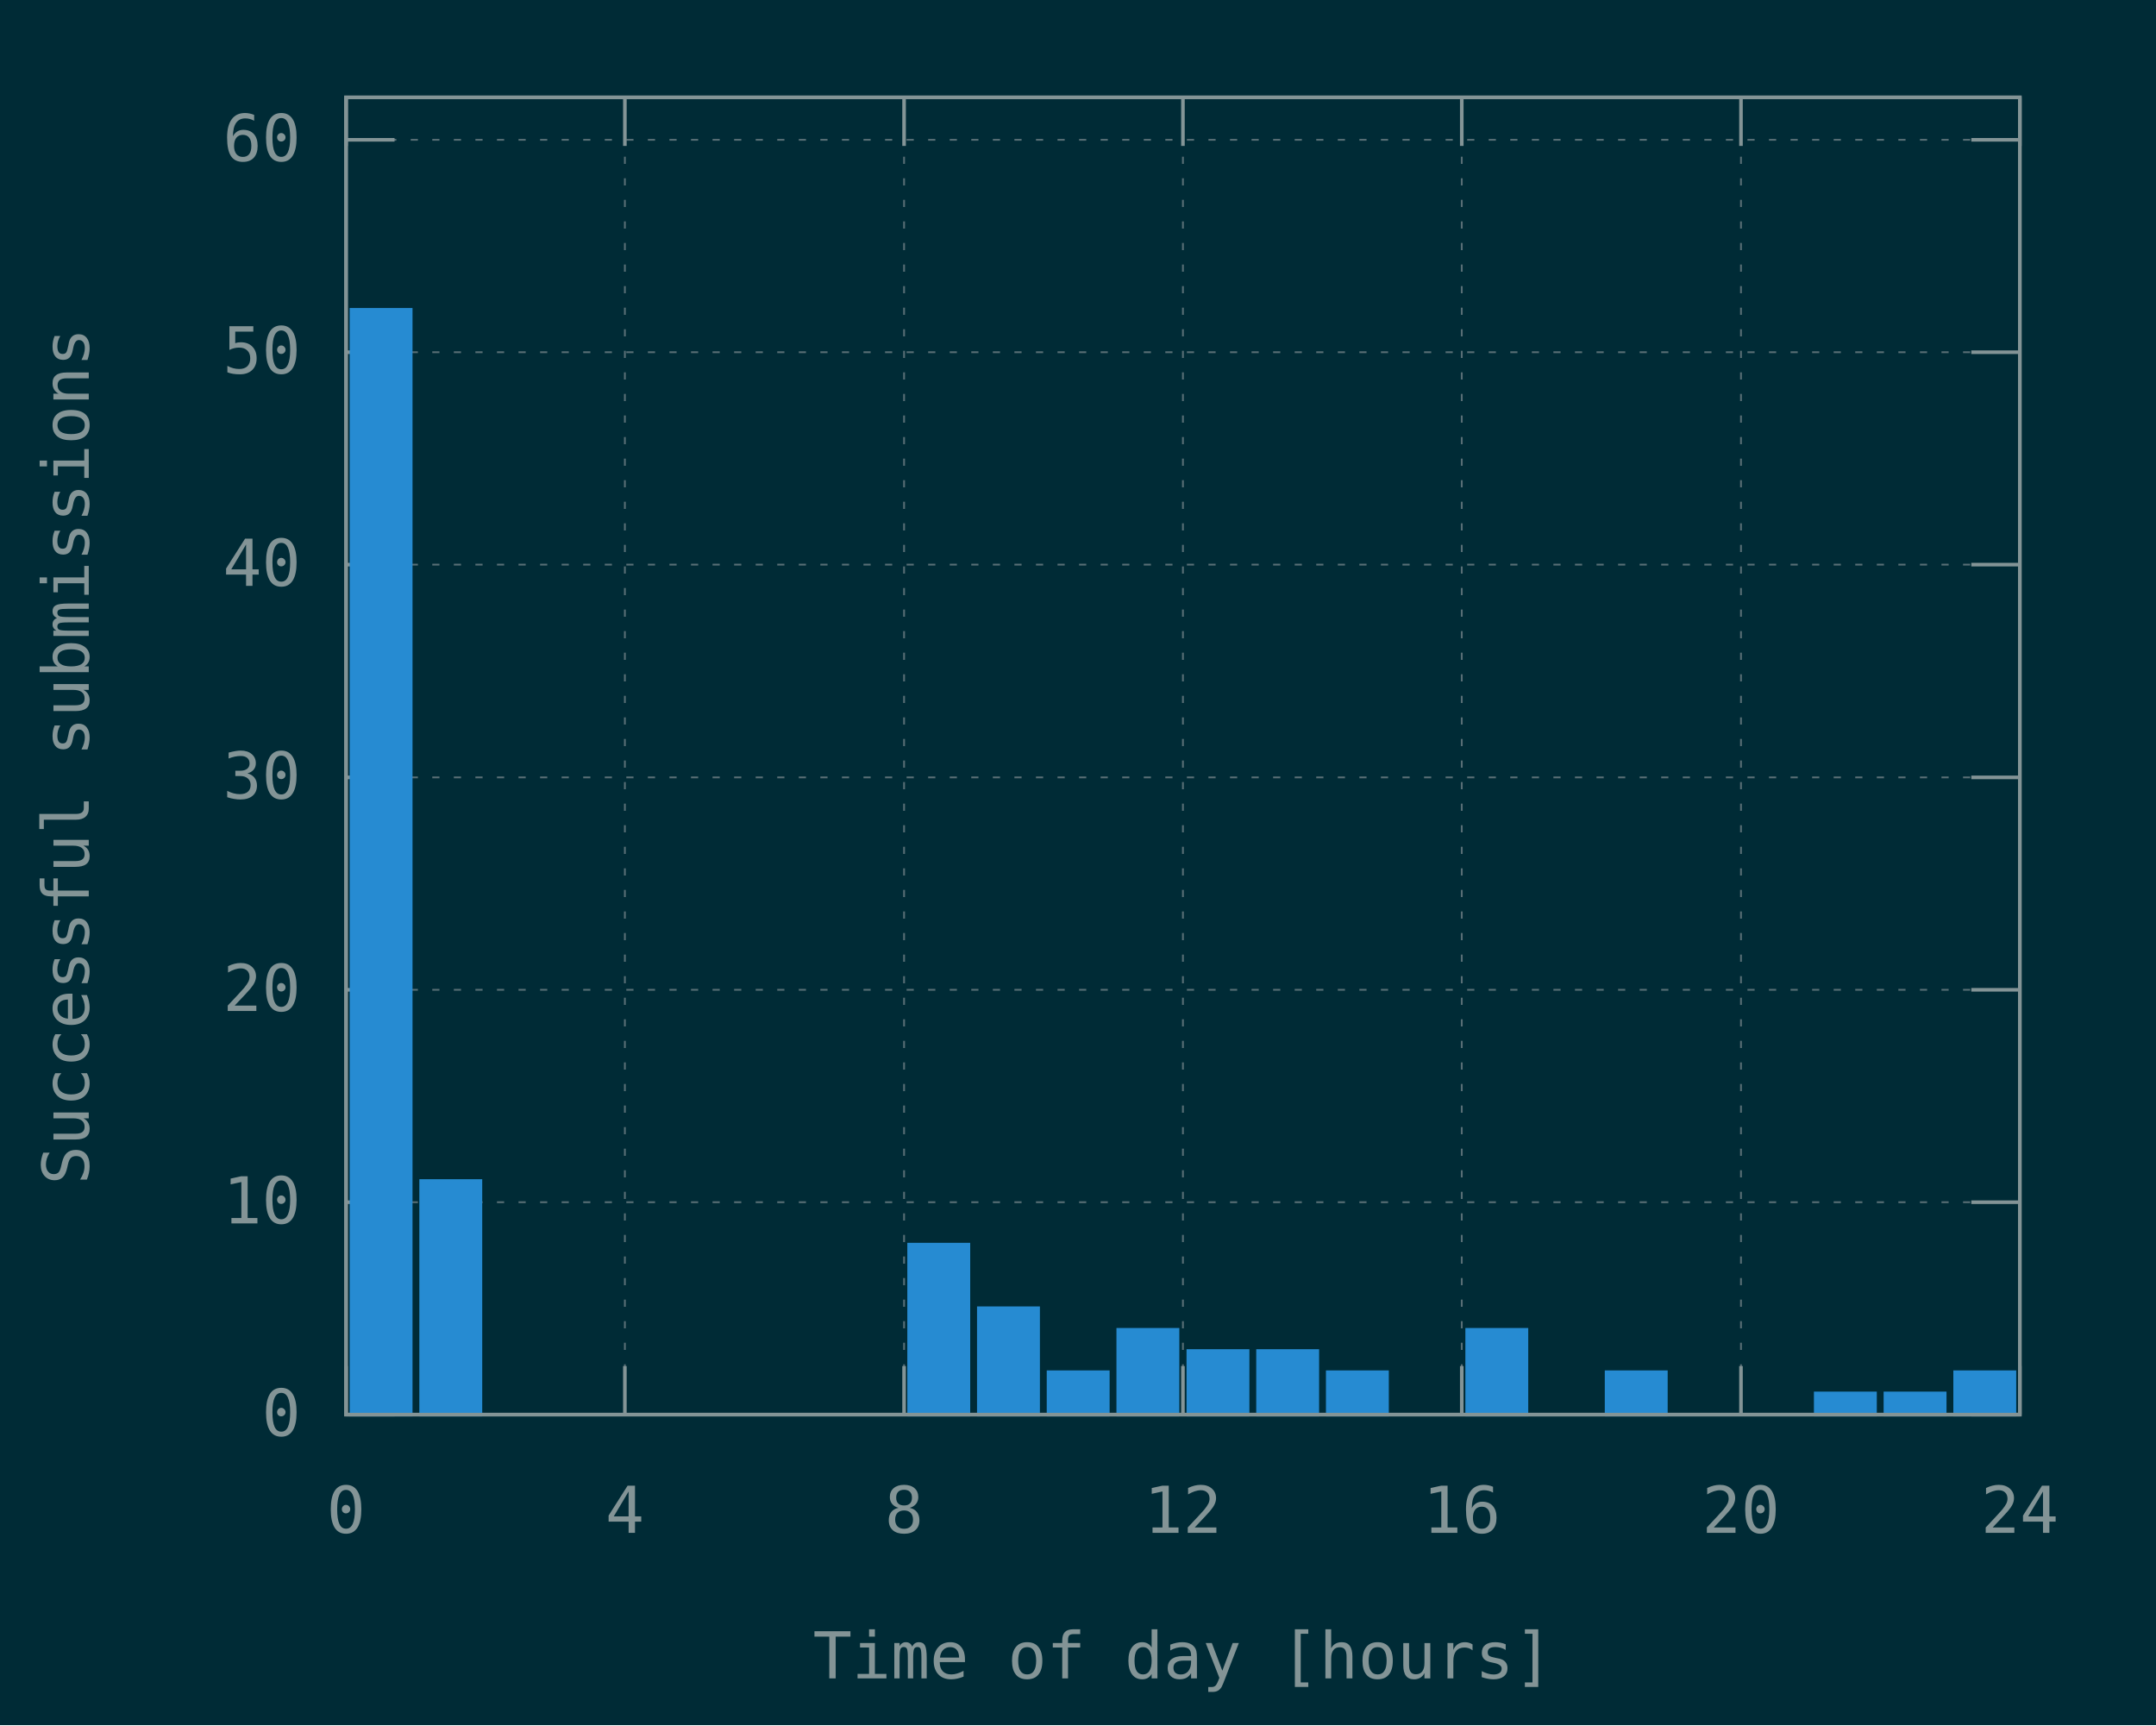
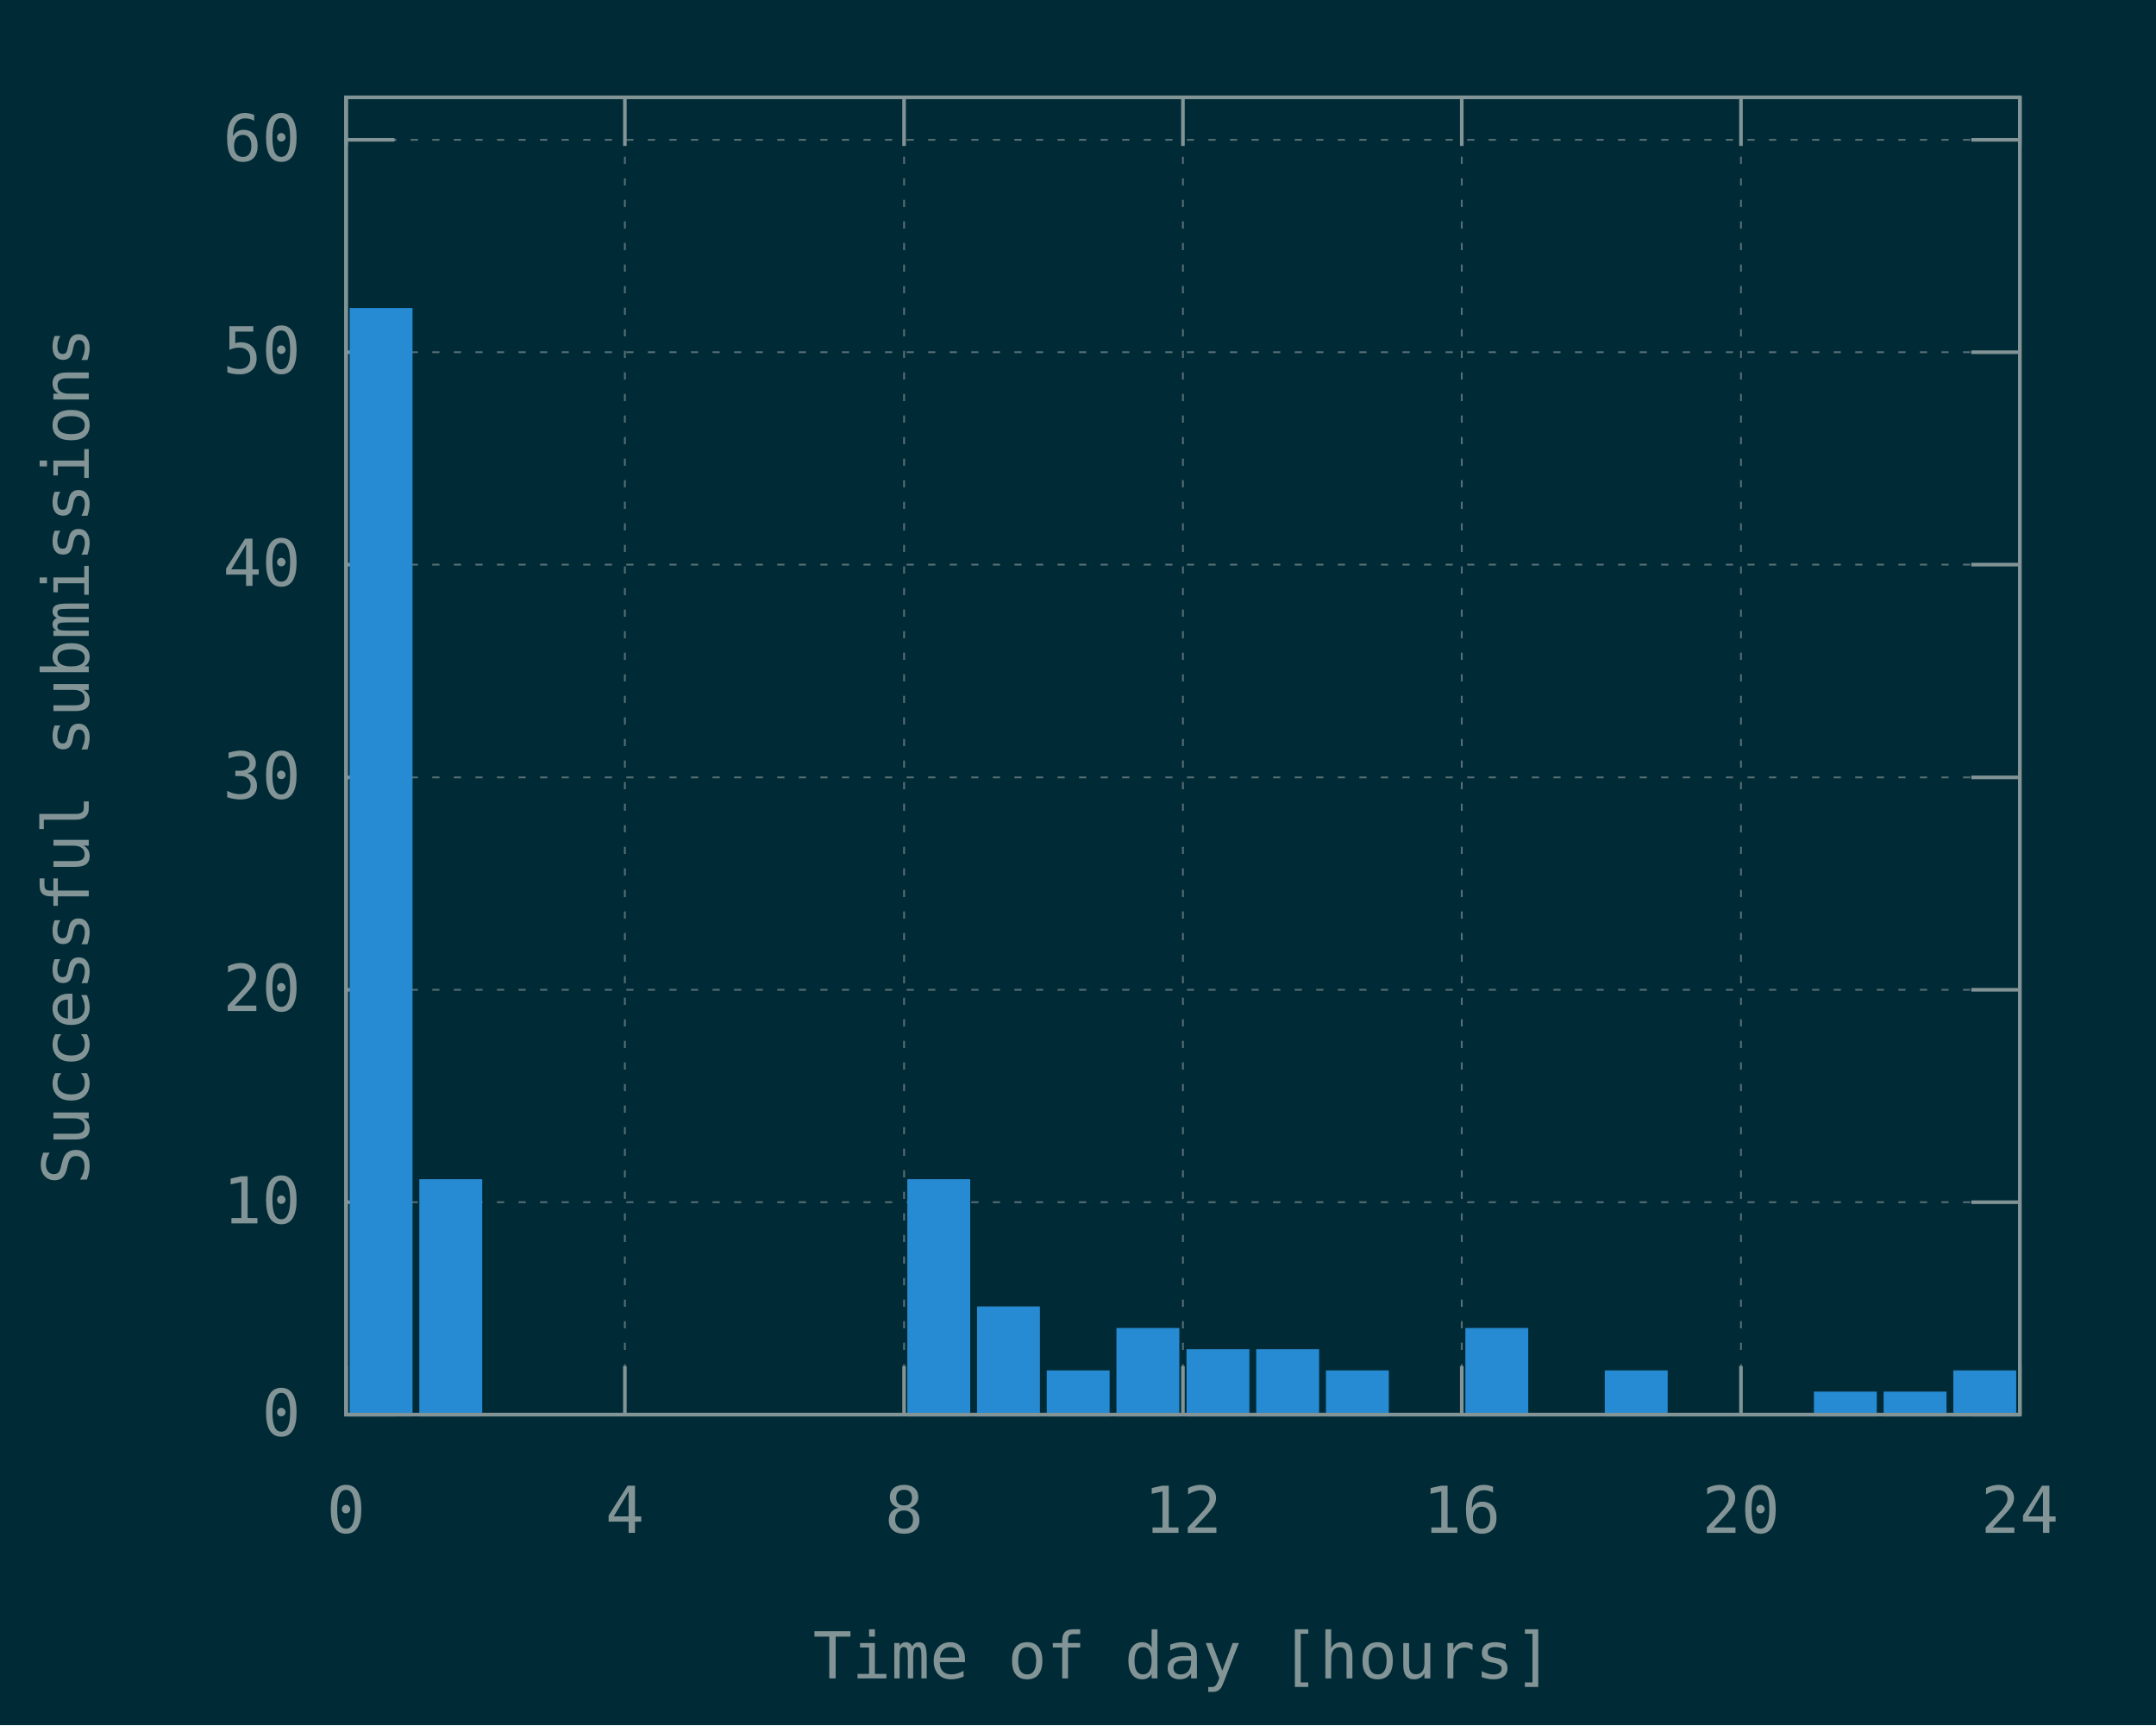
<svg xmlns="http://www.w3.org/2000/svg" xmlns:xlink="http://www.w3.org/1999/xlink" width="600" height="480" viewBox="0 0 600 480">
  <g id="gnuplot_canvas">
    <rect x="0" y="0" width="600" height="480" fill="#002b36" />
    <defs>
      <circle id="gpDot" r="0.5" stroke-width="0.5" stroke="currentColor" />
      <path id="gpPt0" stroke-width="0.148" stroke="currentColor" d="M-1,0 h2 M0,-1 v2" />
      <path id="gpPt1" stroke-width="0.148" stroke="currentColor" d="M-1,-1 L1,1 M1,-1 L-1,1" />
      <path id="gpPt2" stroke-width="0.148" stroke="currentColor" d="M-1,0 L1,0 M0,-1 L0,1 M-1,-1 L1,1 M-1,1 L1,-1" />
      <rect id="gpPt3" stroke-width="0.148" stroke="currentColor" x="-1" y="-1" width="2" height="2" />
      <rect id="gpPt4" stroke-width="0.148" stroke="currentColor" fill="currentColor" x="-1" y="-1" width="2" height="2" />
      <circle id="gpPt5" stroke-width="0.148" stroke="currentColor" cx="0" cy="0" r="1" />
      <use xlink:href="#gpPt5" id="gpPt6" fill="currentColor" stroke="none" />
      <path id="gpPt7" stroke-width="0.148" stroke="currentColor" d="M0,-1.33 L-1.33,0.67 L1.33,0.67 z" />
      <use xlink:href="#gpPt7" id="gpPt8" fill="currentColor" stroke="none" />
      <use xlink:href="#gpPt7" id="gpPt9" stroke="currentColor" transform="rotate(180)" />
      <use xlink:href="#gpPt9" id="gpPt10" fill="currentColor" stroke="none" />
      <use xlink:href="#gpPt3" id="gpPt11" stroke="currentColor" transform="rotate(45)" />
      <use xlink:href="#gpPt11" id="gpPt12" fill="currentColor" stroke="none" />
      <path id="gpPt13" stroke-width="0.148" stroke="currentColor" d="M0,1.330 L1.265,0.411 L0.782,-1.067 L-0.782,-1.076 L-1.265,0.411 z" />
      <use xlink:href="#gpPt13" id="gpPt14" fill="currentColor" stroke="none" />
      <filter id="textbox" filterUnits="objectBoundingBox" x="0" y="0" height="1" width="1">
        <feFlood flood-color="#002B36" flood-opacity="1" result="bgnd" />
        <feComposite in="SourceGraphic" in2="bgnd" operator="atop" />
      </filter>
      <filter id="greybox" filterUnits="objectBoundingBox" x="0" y="0" height="1" width="1">
        <feFlood flood-color="lightgrey" flood-opacity="1" result="grey" />
        <feComposite in="SourceGraphic" in2="grey" operator="atop" />
      </filter>
    </defs>
    <g fill="none" color="#002B36" stroke="currentColor" stroke-width="1.00" stroke-linecap="butt" stroke-linejoin="miter">
</g>
    <g fill="none" color="black" stroke="currentColor" stroke-width="1.00" stroke-linecap="butt" stroke-linejoin="miter">
</g>
    <g fill="none" color="black" stroke="rgb(131, 148, 150)" stroke-width="0.50" stroke-linecap="butt" stroke-linejoin="miter">
</g>
    <g fill="none" color="gray" stroke="currentColor" stroke-width="0.50" stroke-linecap="butt" stroke-linejoin="miter">
      <path stroke="rgb( 88, 110, 117)" stroke-dasharray="2,4" class="gridline" d="M96.3,393.6 L562.1,393.6  " />
    </g>
    <g fill="none" color="gray" stroke="rgb( 88, 110, 117)" stroke-width="1.00" stroke-linecap="butt" stroke-linejoin="miter">
</g>
    <g fill="none" color="black" stroke="currentColor" stroke-width="1.00" stroke-linecap="butt" stroke-linejoin="miter">
      <path stroke="rgb(131, 148, 150)" d="M96.3,393.6 L109.8,393.6 M562.1,393.6 L548.6,393.6  " />
      <g transform="translate(83.7,399.5)" stroke="none" fill="rgb(131,148,150)" font-family="Inconsolata" font-size="18.00" text-anchor="end">
        <text>
          <tspan font-family="Inconsolata"> 0</tspan>
        </text>
      </g>
    </g>
    <g fill="none" color="black" stroke="currentColor" stroke-width="1.00" stroke-linecap="butt" stroke-linejoin="miter">
</g>
    <g fill="none" color="black" stroke="rgb(131, 148, 150)" stroke-width="0.50" stroke-linecap="butt" stroke-linejoin="miter">
</g>
    <g fill="none" color="gray" stroke="currentColor" stroke-width="0.50" stroke-linecap="butt" stroke-linejoin="miter">
      <path stroke="rgb( 88, 110, 117)" stroke-dasharray="2,4" class="gridline" d="M96.3,334.5 L562.1,334.5  " />
    </g>
    <g fill="none" color="gray" stroke="rgb( 88, 110, 117)" stroke-width="1.00" stroke-linecap="butt" stroke-linejoin="miter">
</g>
    <g fill="none" color="black" stroke="currentColor" stroke-width="1.00" stroke-linecap="butt" stroke-linejoin="miter">
      <path stroke="rgb(131, 148, 150)" d="M96.3,334.5 L109.8,334.5 M562.1,334.5 L548.6,334.5  " />
      <g transform="translate(83.7,340.4)" stroke="none" fill="rgb(131,148,150)" font-family="Inconsolata" font-size="18.00" text-anchor="end">
        <text>
          <tspan font-family="Inconsolata"> 10</tspan>
        </text>
      </g>
    </g>
    <g fill="none" color="black" stroke="currentColor" stroke-width="1.00" stroke-linecap="butt" stroke-linejoin="miter">
</g>
    <g fill="none" color="black" stroke="rgb(131, 148, 150)" stroke-width="0.50" stroke-linecap="butt" stroke-linejoin="miter">
</g>
    <g fill="none" color="gray" stroke="currentColor" stroke-width="0.50" stroke-linecap="butt" stroke-linejoin="miter">
      <path stroke="rgb( 88, 110, 117)" stroke-dasharray="2,4" class="gridline" d="M96.3,275.4 L562.1,275.4  " />
    </g>
    <g fill="none" color="gray" stroke="rgb( 88, 110, 117)" stroke-width="1.00" stroke-linecap="butt" stroke-linejoin="miter">
</g>
    <g fill="none" color="black" stroke="currentColor" stroke-width="1.00" stroke-linecap="butt" stroke-linejoin="miter">
      <path stroke="rgb(131, 148, 150)" d="M96.3,275.4 L109.8,275.4 M562.1,275.4 L548.6,275.4  " />
      <g transform="translate(83.7,281.3)" stroke="none" fill="rgb(131,148,150)" font-family="Inconsolata" font-size="18.00" text-anchor="end">
        <text>
          <tspan font-family="Inconsolata"> 20</tspan>
        </text>
      </g>
    </g>
    <g fill="none" color="black" stroke="currentColor" stroke-width="1.00" stroke-linecap="butt" stroke-linejoin="miter">
</g>
    <g fill="none" color="black" stroke="rgb(131, 148, 150)" stroke-width="0.50" stroke-linecap="butt" stroke-linejoin="miter">
</g>
    <g fill="none" color="gray" stroke="currentColor" stroke-width="0.50" stroke-linecap="butt" stroke-linejoin="miter">
      <path stroke="rgb( 88, 110, 117)" stroke-dasharray="2,4" class="gridline" d="M96.3,216.3 L562.1,216.3  " />
    </g>
    <g fill="none" color="gray" stroke="rgb( 88, 110, 117)" stroke-width="1.00" stroke-linecap="butt" stroke-linejoin="miter">
</g>
    <g fill="none" color="black" stroke="currentColor" stroke-width="1.00" stroke-linecap="butt" stroke-linejoin="miter">
      <path stroke="rgb(131, 148, 150)" d="M96.3,216.3 L109.8,216.3 M562.1,216.3 L548.6,216.3  " />
      <g transform="translate(83.7,222.2)" stroke="none" fill="rgb(131,148,150)" font-family="Inconsolata" font-size="18.00" text-anchor="end">
        <text>
          <tspan font-family="Inconsolata"> 30</tspan>
        </text>
      </g>
    </g>
    <g fill="none" color="black" stroke="currentColor" stroke-width="1.00" stroke-linecap="butt" stroke-linejoin="miter">
</g>
    <g fill="none" color="black" stroke="rgb(131, 148, 150)" stroke-width="0.50" stroke-linecap="butt" stroke-linejoin="miter">
</g>
    <g fill="none" color="gray" stroke="currentColor" stroke-width="0.50" stroke-linecap="butt" stroke-linejoin="miter">
      <path stroke="rgb( 88, 110, 117)" stroke-dasharray="2,4" class="gridline" d="M96.3,157.1 L562.1,157.1  " />
    </g>
    <g fill="none" color="gray" stroke="rgb( 88, 110, 117)" stroke-width="1.00" stroke-linecap="butt" stroke-linejoin="miter">
</g>
    <g fill="none" color="black" stroke="currentColor" stroke-width="1.00" stroke-linecap="butt" stroke-linejoin="miter">
      <path stroke="rgb(131, 148, 150)" d="M96.3,157.1 L109.8,157.1 M562.1,157.1 L548.6,157.1  " />
      <g transform="translate(83.7,163.0)" stroke="none" fill="rgb(131,148,150)" font-family="Inconsolata" font-size="18.00" text-anchor="end">
        <text>
          <tspan font-family="Inconsolata"> 40</tspan>
        </text>
      </g>
    </g>
    <g fill="none" color="black" stroke="currentColor" stroke-width="1.00" stroke-linecap="butt" stroke-linejoin="miter">
</g>
    <g fill="none" color="black" stroke="rgb(131, 148, 150)" stroke-width="0.50" stroke-linecap="butt" stroke-linejoin="miter">
</g>
    <g fill="none" color="gray" stroke="currentColor" stroke-width="0.50" stroke-linecap="butt" stroke-linejoin="miter">
      <path stroke="rgb( 88, 110, 117)" stroke-dasharray="2,4" class="gridline" d="M96.3,98.0 L562.1,98.0  " />
    </g>
    <g fill="none" color="gray" stroke="rgb( 88, 110, 117)" stroke-width="1.00" stroke-linecap="butt" stroke-linejoin="miter">
</g>
    <g fill="none" color="black" stroke="currentColor" stroke-width="1.00" stroke-linecap="butt" stroke-linejoin="miter">
      <path stroke="rgb(131, 148, 150)" d="M96.3,98.0 L109.8,98.0 M562.1,98.0 L548.6,98.0  " />
      <g transform="translate(83.7,103.9)" stroke="none" fill="rgb(131,148,150)" font-family="Inconsolata" font-size="18.00" text-anchor="end">
        <text>
          <tspan font-family="Inconsolata"> 50</tspan>
        </text>
      </g>
    </g>
    <g fill="none" color="black" stroke="currentColor" stroke-width="1.00" stroke-linecap="butt" stroke-linejoin="miter">
</g>
    <g fill="none" color="black" stroke="rgb(131, 148, 150)" stroke-width="0.50" stroke-linecap="butt" stroke-linejoin="miter">
</g>
    <g fill="none" color="gray" stroke="currentColor" stroke-width="0.50" stroke-linecap="butt" stroke-linejoin="miter">
      <path stroke="rgb( 88, 110, 117)" stroke-dasharray="2,4" class="gridline" d="M96.3,38.9 L562.1,38.9  " />
    </g>
    <g fill="none" color="gray" stroke="rgb( 88, 110, 117)" stroke-width="1.00" stroke-linecap="butt" stroke-linejoin="miter">
</g>
    <g fill="none" color="black" stroke="currentColor" stroke-width="1.00" stroke-linecap="butt" stroke-linejoin="miter">
      <path stroke="rgb(131, 148, 150)" d="M96.3,38.9 L109.8,38.9 M562.1,38.9 L548.6,38.9  " />
      <g transform="translate(83.7,44.8)" stroke="none" fill="rgb(131,148,150)" font-family="Inconsolata" font-size="18.00" text-anchor="end">
        <text>
          <tspan font-family="Inconsolata"> 60</tspan>
        </text>
      </g>
    </g>
    <g fill="none" color="black" stroke="currentColor" stroke-width="1.00" stroke-linecap="butt" stroke-linejoin="miter">
</g>
    <g fill="none" color="black" stroke="rgb(131, 148, 150)" stroke-width="0.50" stroke-linecap="butt" stroke-linejoin="miter">
</g>
    <g fill="none" color="gray" stroke="currentColor" stroke-width="0.50" stroke-linecap="butt" stroke-linejoin="miter">
      <path stroke="rgb( 88, 110, 117)" stroke-dasharray="2,4" class="gridline" d="M96.3,393.6 L96.3,27.1  " />
    </g>
    <g fill="none" color="gray" stroke="rgb( 88, 110, 117)" stroke-width="1.00" stroke-linecap="butt" stroke-linejoin="miter">
</g>
    <g fill="none" color="black" stroke="currentColor" stroke-width="1.00" stroke-linecap="butt" stroke-linejoin="miter">
      <path stroke="rgb(131, 148, 150)" d="M96.3,393.6 L96.3,380.1 M96.3,27.1 L96.3,40.6  " />
      <g transform="translate(96.3,426.5)" stroke="none" fill="rgb(131,148,150)" font-family="Inconsolata" font-size="18.00" text-anchor="middle">
        <text>
          <tspan font-family="Inconsolata"> 0</tspan>
        </text>
      </g>
    </g>
    <g fill="none" color="black" stroke="currentColor" stroke-width="1.00" stroke-linecap="butt" stroke-linejoin="miter">
</g>
    <g fill="none" color="black" stroke="rgb(131, 148, 150)" stroke-width="0.50" stroke-linecap="butt" stroke-linejoin="miter">
</g>
    <g fill="none" color="gray" stroke="currentColor" stroke-width="0.50" stroke-linecap="butt" stroke-linejoin="miter">
      <path stroke="rgb( 88, 110, 117)" stroke-dasharray="2,4" class="gridline" d="M173.9,393.6 L173.9,27.1  " />
    </g>
    <g fill="none" color="gray" stroke="rgb( 88, 110, 117)" stroke-width="1.00" stroke-linecap="butt" stroke-linejoin="miter">
</g>
    <g fill="none" color="black" stroke="currentColor" stroke-width="1.00" stroke-linecap="butt" stroke-linejoin="miter">
      <path stroke="rgb(131, 148, 150)" d="M173.9,393.6 L173.9,380.1 M173.9,27.1 L173.9,40.6  " />
      <g transform="translate(173.9,426.5)" stroke="none" fill="rgb(131,148,150)" font-family="Inconsolata" font-size="18.00" text-anchor="middle">
        <text>
          <tspan font-family="Inconsolata"> 4</tspan>
        </text>
      </g>
    </g>
    <g fill="none" color="black" stroke="currentColor" stroke-width="1.00" stroke-linecap="butt" stroke-linejoin="miter">
</g>
    <g fill="none" color="black" stroke="rgb(131, 148, 150)" stroke-width="0.50" stroke-linecap="butt" stroke-linejoin="miter">
</g>
    <g fill="none" color="gray" stroke="currentColor" stroke-width="0.50" stroke-linecap="butt" stroke-linejoin="miter">
      <path stroke="rgb( 88, 110, 117)" stroke-dasharray="2,4" class="gridline" d="M251.6,393.6 L251.6,27.1  " />
    </g>
    <g fill="none" color="gray" stroke="rgb( 88, 110, 117)" stroke-width="1.00" stroke-linecap="butt" stroke-linejoin="miter">
</g>
    <g fill="none" color="black" stroke="currentColor" stroke-width="1.00" stroke-linecap="butt" stroke-linejoin="miter">
      <path stroke="rgb(131, 148, 150)" d="M251.6,393.6 L251.6,380.1 M251.6,27.1 L251.6,40.6  " />
      <g transform="translate(251.6,426.5)" stroke="none" fill="rgb(131,148,150)" font-family="Inconsolata" font-size="18.00" text-anchor="middle">
        <text>
          <tspan font-family="Inconsolata"> 8</tspan>
        </text>
      </g>
    </g>
    <g fill="none" color="black" stroke="currentColor" stroke-width="1.00" stroke-linecap="butt" stroke-linejoin="miter">
</g>
    <g fill="none" color="black" stroke="rgb(131, 148, 150)" stroke-width="0.50" stroke-linecap="butt" stroke-linejoin="miter">
</g>
    <g fill="none" color="gray" stroke="currentColor" stroke-width="0.50" stroke-linecap="butt" stroke-linejoin="miter">
      <path stroke="rgb( 88, 110, 117)" stroke-dasharray="2,4" class="gridline" d="M329.2,393.6 L329.2,27.1  " />
    </g>
    <g fill="none" color="gray" stroke="rgb( 88, 110, 117)" stroke-width="1.00" stroke-linecap="butt" stroke-linejoin="miter">
</g>
    <g fill="none" color="black" stroke="currentColor" stroke-width="1.00" stroke-linecap="butt" stroke-linejoin="miter">
      <path stroke="rgb(131, 148, 150)" d="M329.2,393.6 L329.2,380.1 M329.2,27.1 L329.2,40.6  " />
      <g transform="translate(329.2,426.5)" stroke="none" fill="rgb(131,148,150)" font-family="Inconsolata" font-size="18.00" text-anchor="middle">
        <text>
          <tspan font-family="Inconsolata"> 12</tspan>
        </text>
      </g>
    </g>
    <g fill="none" color="black" stroke="currentColor" stroke-width="1.00" stroke-linecap="butt" stroke-linejoin="miter">
</g>
    <g fill="none" color="black" stroke="rgb(131, 148, 150)" stroke-width="0.50" stroke-linecap="butt" stroke-linejoin="miter">
</g>
    <g fill="none" color="gray" stroke="currentColor" stroke-width="0.50" stroke-linecap="butt" stroke-linejoin="miter">
      <path stroke="rgb( 88, 110, 117)" stroke-dasharray="2,4" class="gridline" d="M406.8,393.6 L406.8,27.1  " />
    </g>
    <g fill="none" color="gray" stroke="rgb( 88, 110, 117)" stroke-width="1.00" stroke-linecap="butt" stroke-linejoin="miter">
</g>
    <g fill="none" color="black" stroke="currentColor" stroke-width="1.00" stroke-linecap="butt" stroke-linejoin="miter">
      <path stroke="rgb(131, 148, 150)" d="M406.8,393.6 L406.8,380.1 M406.8,27.1 L406.8,40.6  " />
      <g transform="translate(406.8,426.5)" stroke="none" fill="rgb(131,148,150)" font-family="Inconsolata" font-size="18.00" text-anchor="middle">
        <text>
          <tspan font-family="Inconsolata"> 16</tspan>
        </text>
      </g>
    </g>
    <g fill="none" color="black" stroke="currentColor" stroke-width="1.00" stroke-linecap="butt" stroke-linejoin="miter">
</g>
    <g fill="none" color="black" stroke="rgb(131, 148, 150)" stroke-width="0.50" stroke-linecap="butt" stroke-linejoin="miter">
</g>
    <g fill="none" color="gray" stroke="currentColor" stroke-width="0.50" stroke-linecap="butt" stroke-linejoin="miter">
      <path stroke="rgb( 88, 110, 117)" stroke-dasharray="2,4" class="gridline" d="M484.5,393.6 L484.5,40.6 L484.5,27.1  " />
    </g>
    <g fill="none" color="gray" stroke="rgb( 88, 110, 117)" stroke-width="1.00" stroke-linecap="butt" stroke-linejoin="miter">
</g>
    <g fill="none" color="black" stroke="currentColor" stroke-width="1.00" stroke-linecap="butt" stroke-linejoin="miter">
      <path stroke="rgb(131, 148, 150)" d="M484.5,393.6 L484.5,380.1 M484.5,27.1 L484.5,40.6  " />
      <g transform="translate(484.5,426.5)" stroke="none" fill="rgb(131,148,150)" font-family="Inconsolata" font-size="18.00" text-anchor="middle">
        <text>
          <tspan font-family="Inconsolata"> 20</tspan>
        </text>
      </g>
    </g>
    <g fill="none" color="black" stroke="currentColor" stroke-width="1.00" stroke-linecap="butt" stroke-linejoin="miter">
</g>
    <g fill="none" color="black" stroke="rgb(131, 148, 150)" stroke-width="0.50" stroke-linecap="butt" stroke-linejoin="miter">
</g>
    <g fill="none" color="gray" stroke="currentColor" stroke-width="0.50" stroke-linecap="butt" stroke-linejoin="miter">
      <path stroke="rgb( 88, 110, 117)" stroke-dasharray="2,4" class="gridline" d="M562.1,393.6 L562.1,27.1  " />
    </g>
    <g fill="none" color="gray" stroke="rgb( 88, 110, 117)" stroke-width="1.00" stroke-linecap="butt" stroke-linejoin="miter">
</g>
    <g fill="none" color="black" stroke="currentColor" stroke-width="1.00" stroke-linecap="butt" stroke-linejoin="miter">
      <path stroke="rgb(131, 148, 150)" d="M562.1,393.6 L562.1,380.1 M562.1,27.1 L562.1,40.6  " />
      <g transform="translate(562.1,426.5)" stroke="none" fill="rgb(131,148,150)" font-family="Inconsolata" font-size="18.00" text-anchor="middle">
        <text>
          <tspan font-family="Inconsolata"> 24</tspan>
        </text>
      </g>
    </g>
    <g fill="none" color="black" stroke="currentColor" stroke-width="1.00" stroke-linecap="butt" stroke-linejoin="miter">
</g>
    <g fill="none" color="black" stroke="currentColor" stroke-width="1.00" stroke-linecap="butt" stroke-linejoin="miter">
      <path stroke="rgb(131, 148, 150)" d="M96.3,27.1 L96.3,393.6 L562.1,393.6 L562.1,27.1 L96.3,27.1 Z  " />
    </g>
    <g fill="none" color="black" stroke="currentColor" stroke-width="1.00" stroke-linecap="butt" stroke-linejoin="miter">
      <g transform="translate(24.7,210.4) rotate(270)" stroke="none" fill="rgb(131,148,150)" font-family="Inconsolata" font-size="18.00" text-anchor="middle">
        <text>
          <tspan font-family="Inconsolata">Successful submissions</tspan>
        </text>
      </g>
    </g>
    <g fill="none" color="black" stroke="currentColor" stroke-width="1.00" stroke-linecap="butt" stroke-linejoin="miter">
      <g transform="translate(329.2,467.0)" stroke="none" fill="rgb(131,148,150)" font-family="Inconsolata" font-size="18.00" text-anchor="middle">
        <text>
          <tspan font-family="Inconsolata">Time of day [hours]</tspan>
        </text>
      </g>
    </g>
    <g fill="none" color="black" stroke="currentColor" stroke-width="1.00" stroke-linecap="butt" stroke-linejoin="miter">
</g>
    <g id="gnuplot_plot_1">
      <g fill="none" color="black" stroke="currentColor" stroke-width="1.00" stroke-linecap="butt" stroke-linejoin="miter">
        <g stroke="none" shape-rendering="crispEdges">
          <polygon fill="rgb( 38, 139, 210)" points="97.8,393.6 114.4,393.6 114.4,86.1 97.8,86.1 " />
        </g>
        <path stroke="rgb( 38, 139, 210)" d="M97.8,393.6 L97.8,86.2 L114.3,86.2 L114.3,393.6 L97.8,393.6 Z  " />
        <g stroke="none" shape-rendering="crispEdges">
          <polygon fill="rgb( 38, 139, 210)" points="117.2,393.6 133.8,393.6 133.8,328.5 117.2,328.5 " />
        </g>
        <path stroke="rgb( 38, 139, 210)" d="M117.2,393.6 L117.2,328.6 L133.7,328.6 L133.7,393.6 L117.2,393.6 Z  " />
        <g stroke="none" shape-rendering="crispEdges">
-           <polygon fill="rgb( 38, 139, 210)" points="253.0,393.6 269.6,393.6 269.6,346.2 253.0,346.2 " />
-         </g>
-         <path stroke="rgb( 38, 139, 210)" d="M253.0,393.6 L253.0,346.3 L269.5,346.3 L269.5,393.6 L253.0,393.6 Z  " />
+           <polygon fill="rgb( 38, 139, 210)" points="253.0,393.6 269.6,393.6 269.6,328.5 253.0,328.5 " />
+         </g>
+         <path stroke="rgb( 38, 139, 210)" d="M253.0,393.6 L253.0,328.6 L269.5,328.6 L269.5,393.6 L253.0,393.6 Z  " />
        <g stroke="none" shape-rendering="crispEdges">
          <polygon fill="rgb( 38, 139, 210)" points="272.4,393.6 289.0,393.6 289.0,363.9 272.4,363.9 " />
        </g>
        <path stroke="rgb( 38, 139, 210)" d="M272.4,393.6 L272.4,364.0 L288.9,364.0 L288.9,393.6 L272.4,393.6 Z  " />
        <g stroke="none" shape-rendering="crispEdges">
          <polygon fill="rgb( 38, 139, 210)" points="291.8,393.6 308.4,393.6 308.4,381.7 291.8,381.7 " />
        </g>
        <path stroke="rgb( 38, 139, 210)" d="M291.8,393.6 L291.8,381.8 L308.3,381.8 L308.3,393.6 L291.8,393.6 Z  " />
        <g stroke="none" shape-rendering="crispEdges">
          <polygon fill="rgb( 38, 139, 210)" points="311.2,393.6 327.8,393.6 327.8,369.9 311.2,369.9 " />
        </g>
        <path stroke="rgb( 38, 139, 210)" d="M311.2,393.6 L311.2,370.0 L327.7,370.0 L327.7,393.6 L311.2,393.6 Z  " />
        <g stroke="none" shape-rendering="crispEdges">
          <polygon fill="rgb( 38, 139, 210)" points="330.7,393.6 347.3,393.6 347.3,375.8 330.7,375.8 " />
        </g>
        <path stroke="rgb( 38, 139, 210)" d="M330.7,393.6 L330.7,375.9 L347.2,375.9 L347.2,393.6 L330.7,393.6 Z  " />
        <g stroke="none" shape-rendering="crispEdges">
          <polygon fill="rgb( 38, 139, 210)" points="350.1,393.6 366.7,393.6 366.7,375.8 350.1,375.8 " />
        </g>
        <path stroke="rgb( 38, 139, 210)" d="M350.1,393.6 L350.1,375.9 L366.6,375.9 L366.6,393.6 L350.1,393.6 Z  " />
        <g stroke="none" shape-rendering="crispEdges">
          <polygon fill="rgb( 38, 139, 210)" points="369.5,393.6 386.1,393.6 386.1,381.7 369.5,381.7 " />
        </g>
        <path stroke="rgb( 38, 139, 210)" d="M369.5,393.6 L369.5,381.8 L386.0,381.8 L386.0,393.6 L369.5,393.6 Z  " />
        <g stroke="none" shape-rendering="crispEdges">
          <polygon fill="rgb( 38, 139, 210)" points="408.3,393.6 424.9,393.6 424.9,369.9 408.3,369.9 " />
        </g>
        <path stroke="rgb( 38, 139, 210)" d="M408.3,393.6 L408.3,370.0 L424.8,370.0 L424.8,393.6 L408.3,393.6 Z  " />
        <g stroke="none" shape-rendering="crispEdges">
          <polygon fill="rgb( 38, 139, 210)" points="447.1,393.6 463.7,393.6 463.7,381.7 447.1,381.7 " />
        </g>
        <path stroke="rgb( 38, 139, 210)" d="M447.1,393.6 L447.1,381.8 L463.6,381.8 L463.6,393.6 L447.1,393.6 Z  " />
        <g stroke="none" shape-rendering="crispEdges">
          <polygon fill="rgb( 38, 139, 210)" points="505.3,393.6 521.9,393.6 521.9,387.6 505.3,387.6 " />
        </g>
        <path stroke="rgb( 38, 139, 210)" d="M505.3,393.6 L505.3,387.7 L521.8,387.7 L521.8,393.6 L505.3,393.6 Z  " />
        <g stroke="none" shape-rendering="crispEdges">
          <polygon fill="rgb( 38, 139, 210)" points="524.7,393.6 541.3,393.6 541.3,387.6 524.7,387.6 " />
        </g>
        <path stroke="rgb( 38, 139, 210)" d="M524.7,393.6 L524.7,387.7 L541.2,387.7 L541.2,393.6 L524.7,393.6 Z  " />
        <g stroke="none" shape-rendering="crispEdges">
          <polygon fill="rgb( 38, 139, 210)" points="544.1,393.6 560.7,393.6 560.7,381.7 544.1,381.7 " />
        </g>
        <path stroke="rgb( 38, 139, 210)" d="M544.1,393.6 L544.1,381.8 L560.6,381.8 L560.6,393.6 L544.1,393.6 Z  " />
      </g>
    </g>
    <g fill="none" color="#002B36" stroke="rgb( 38, 139, 210)" stroke-width="2.00" stroke-linecap="butt" stroke-linejoin="miter">
</g>
    <g fill="none" color="black" stroke="currentColor" stroke-width="2.00" stroke-linecap="butt" stroke-linejoin="miter">
</g>
    <g fill="none" color="black" stroke="black" stroke-width="1.00" stroke-linecap="butt" stroke-linejoin="miter">
</g>
    <g fill="none" color="black" stroke="currentColor" stroke-width="1.00" stroke-linecap="butt" stroke-linejoin="miter">
      <path stroke="rgb(131, 148, 150)" d="M96.3,27.1 L96.3,393.6 L562.1,393.6 L562.1,27.1 L96.3,27.1 Z  " />
    </g>
    <g fill="none" color="black" stroke="currentColor" stroke-width="1.00" stroke-linecap="butt" stroke-linejoin="miter">
</g>
  </g>
</svg>
